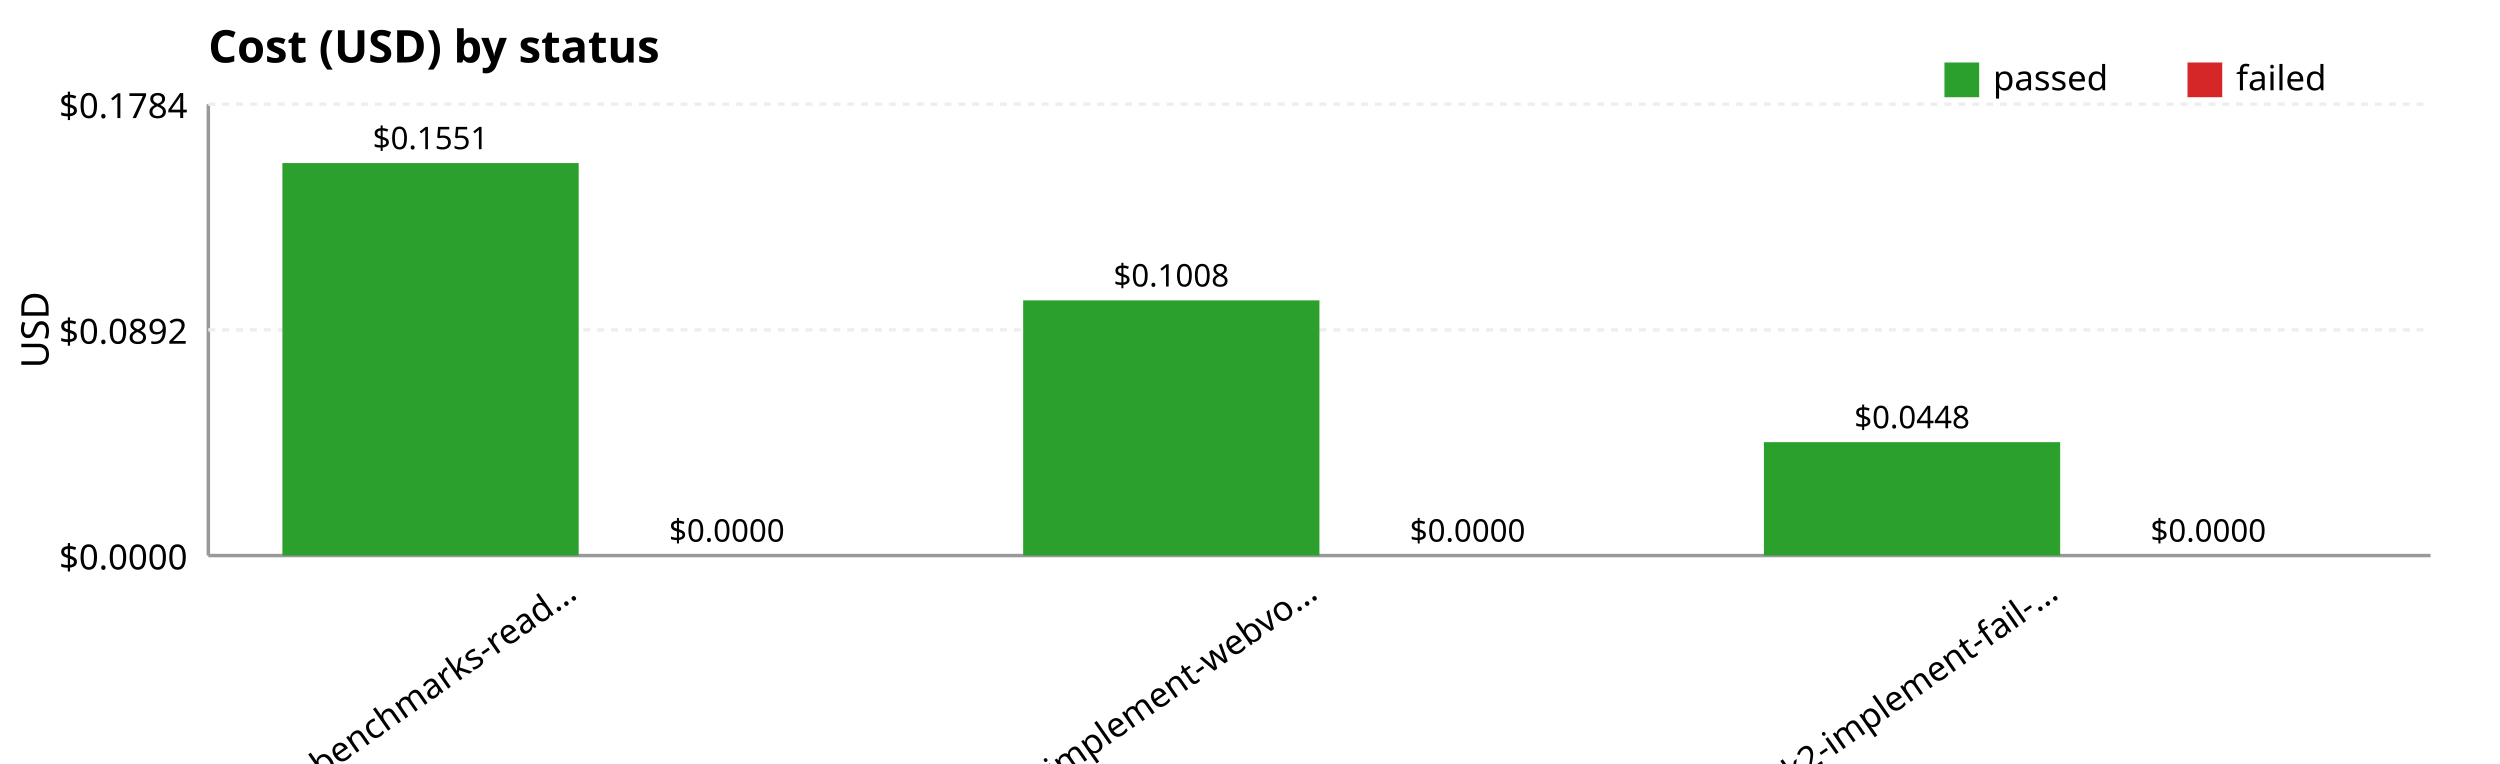
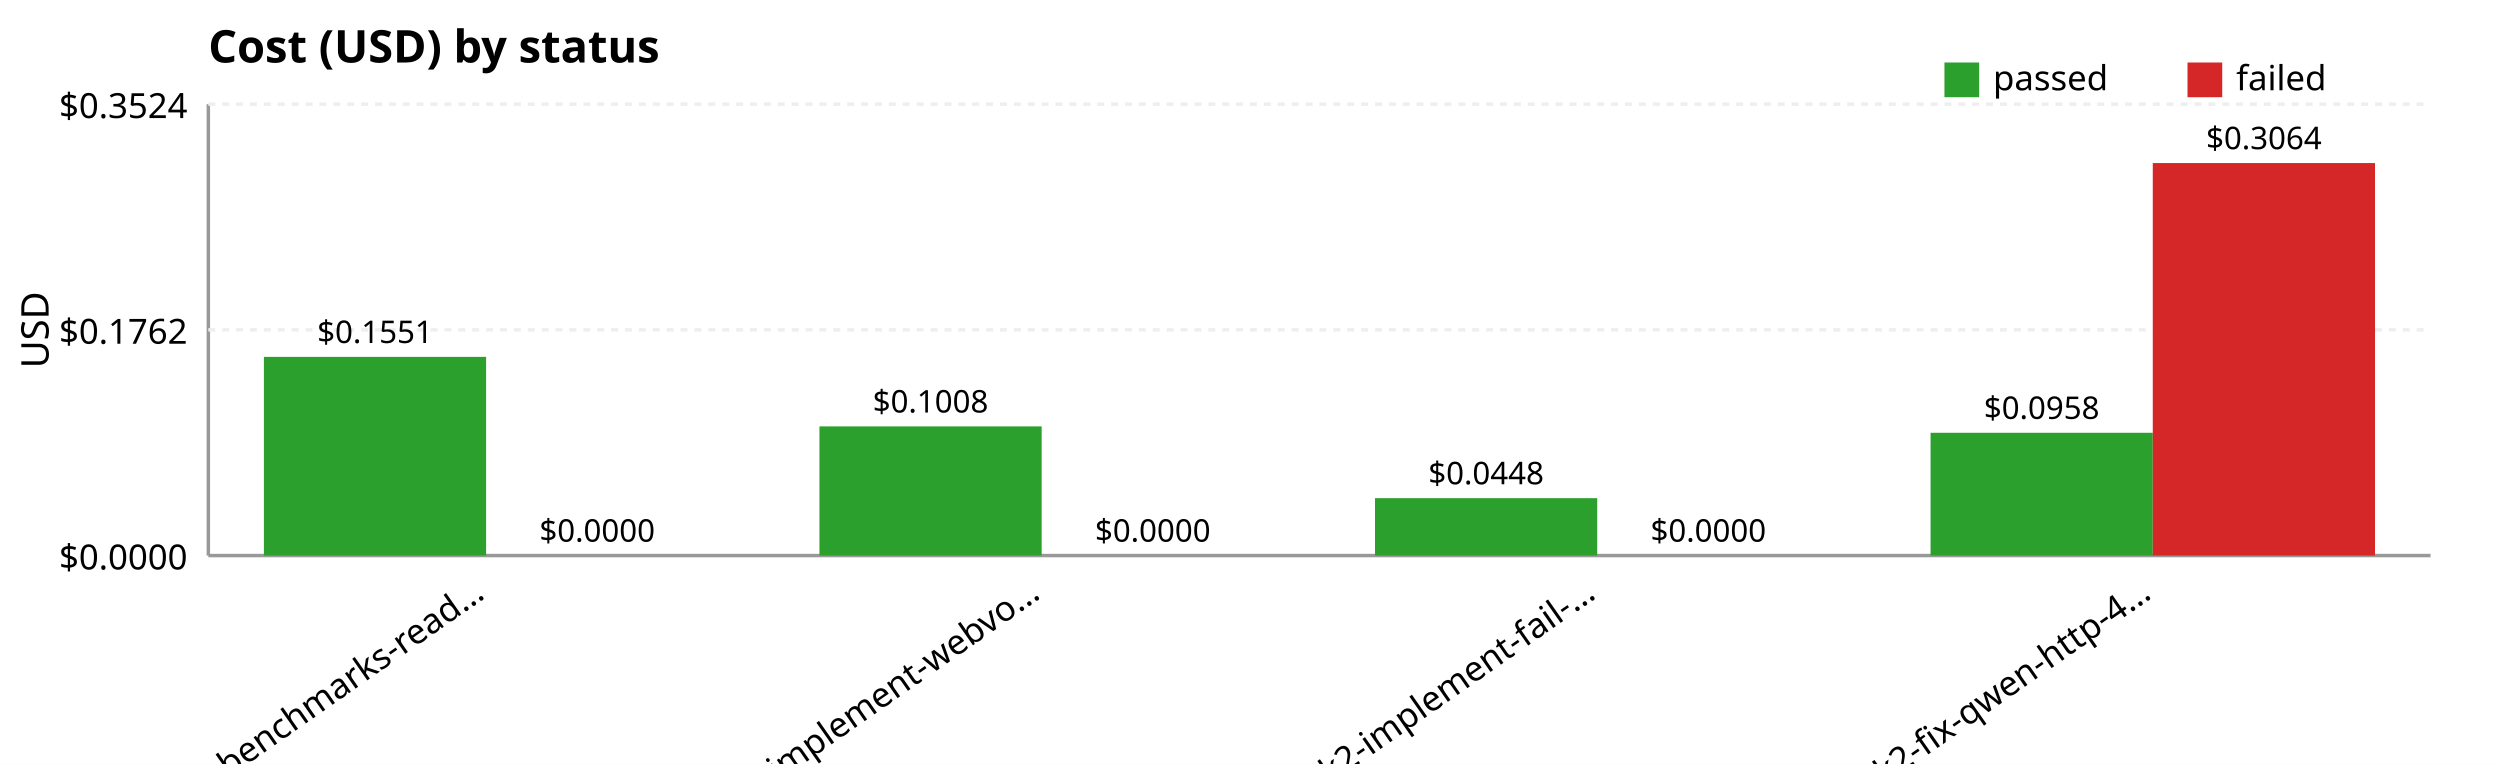
<svg xmlns="http://www.w3.org/2000/svg" viewBox="0 0 720 220" width="720" height="220" font-family="sans-serif">
  <rect width="100%" height="100%" fill="#fff" />
  <text x="60" y="18" font-size="13" font-weight="600">Cost (USD) by status</text>
  <line x1="60" y1="30" x2="60" y2="160" stroke="#999" />
  <line x1="60" y1="160" x2="700" y2="160" stroke="#999" />
  <text x="54" y="164.0" font-size="10" text-anchor="end" fill="#000">$0.0000</text>
-   <text x="54" y="99.0" font-size="10" text-anchor="end" fill="#000">$0.0892</text>
+   <text x="54" y="99.0" font-size="10" text-anchor="end" fill="#000">$0.1762</text>
  <line x1="60" y1="95.0" x2="700" y2="95.0" stroke="#eee" stroke-dasharray="2,2" />
-   <text x="54" y="34.0" font-size="10" text-anchor="end" fill="#000">$0.1784</text>
+   <text x="54" y="34.0" font-size="10" text-anchor="end" fill="#000">$0.3524</text>
  <line x1="60" y1="30.0" x2="700" y2="30.0" stroke="#eee" stroke-dasharray="2,2" />
  <text x="14" y="95.0" font-size="11" fill="#000" transform="rotate(-90 14 95.0)" text-anchor="middle">USD</text>
-   <rect x="81.33" y="46.96" width="85.33" height="113.04" fill="#2ca02c" />
-   <text x="124.00" y="42.96" font-size="9" text-anchor="middle" fill="#000">$0.1551</text>
-   <rect x="166.67" y="160.00" width="85.33" height="0.00" fill="#d62728" />
-   <text x="209.33" y="156.00" font-size="9" text-anchor="middle" fill="#000">$0.0000</text>
-   <text x="166.67" y="172" font-size="10" fill="#000" text-anchor="end" transform="rotate(-35 166.67 172)">task2-benchmarks-read…</text>
-   <rect x="294.67" y="86.51" width="85.33" height="73.49" fill="#2ca02c" />
-   <text x="337.33" y="82.51" font-size="9" text-anchor="middle" fill="#000">$0.1008</text>
-   <rect x="380.00" y="160.00" width="85.33" height="0.00" fill="#d62728" />
-   <text x="422.67" y="156.00" font-size="9" text-anchor="middle" fill="#000">$0.0000</text>
-   <text x="380.00" y="172" font-size="10" fill="#000" text-anchor="end" transform="rotate(-35 380.00 172)">task2-implement-webvo…</text>
-   <rect x="508.00" y="127.34" width="85.33" height="32.66" fill="#2ca02c" />
-   <text x="550.67" y="123.34" font-size="9" text-anchor="middle" fill="#000">$0.0448</text>
-   <rect x="593.33" y="160.00" width="85.33" height="0.00" fill="#d62728" />
-   <text x="636.00" y="156.00" font-size="9" text-anchor="middle" fill="#000">$0.0000</text>
-   <text x="593.33" y="172" font-size="10" fill="#000" text-anchor="end" transform="rotate(-35 593.33 172)">task2-implement-fail-…</text>
+   <rect x="76.00" y="102.78" width="64.00" height="57.22" fill="#2ca02c" />
+   <text x="108.00" y="98.78" font-size="9" text-anchor="middle" fill="#000">$0.1551</text>
+   <rect x="140.00" y="160.00" width="64.00" height="0.00" fill="#d62728" />
+   <text x="172.00" y="156.00" font-size="9" text-anchor="middle" fill="#000">$0.0000</text>
+   <text x="140.00" y="172" font-size="10" fill="#000" text-anchor="end" transform="rotate(-35 140.00 172)">task2-benchmarks-read…</text>
+   <rect x="236.00" y="122.80" width="64.00" height="37.20" fill="#2ca02c" />
+   <text x="268.00" y="118.80" font-size="9" text-anchor="middle" fill="#000">$0.1008</text>
+   <rect x="300.00" y="160.00" width="64.00" height="0.00" fill="#d62728" />
+   <text x="332.00" y="156.00" font-size="9" text-anchor="middle" fill="#000">$0.0000</text>
+   <text x="300.00" y="172" font-size="10" fill="#000" text-anchor="end" transform="rotate(-35 300.00 172)">task2-implement-webvo…</text>
+   <rect x="396.00" y="143.47" width="64.00" height="16.53" fill="#2ca02c" />
+   <text x="428.00" y="139.47" font-size="9" text-anchor="middle" fill="#000">$0.0448</text>
+   <rect x="460.00" y="160.00" width="64.00" height="0.00" fill="#d62728" />
+   <text x="492.00" y="156.00" font-size="9" text-anchor="middle" fill="#000">$0.0000</text>
+   <text x="460.00" y="172" font-size="10" fill="#000" text-anchor="end" transform="rotate(-35 460.00 172)">task2-implement-fail-…</text>
+   <rect x="556.00" y="124.64" width="64.00" height="35.36" fill="#2ca02c" />
+   <text x="588.00" y="120.64" font-size="9" text-anchor="middle" fill="#000">$0.0958</text>
+   <rect x="620.00" y="46.96" width="64.00" height="113.04" fill="#d62728" />
+   <text x="652.00" y="42.96" font-size="9" text-anchor="middle" fill="#000">$0.3064</text>
+   <text x="620.00" y="172" font-size="10" fill="#000" text-anchor="end" transform="rotate(-35 620.00 172)">task2-fix-qwen-http-4…</text>
  <rect x="560" y="18" width="10" height="10" fill="#2ca02c" />
  <text x="574" y="26" font-size="10" fill="#000">passed</text>
  <rect x="630" y="18" width="10" height="10" fill="#d62728" />
  <text x="644" y="26" font-size="10" fill="#000">failed</text>
</svg>
